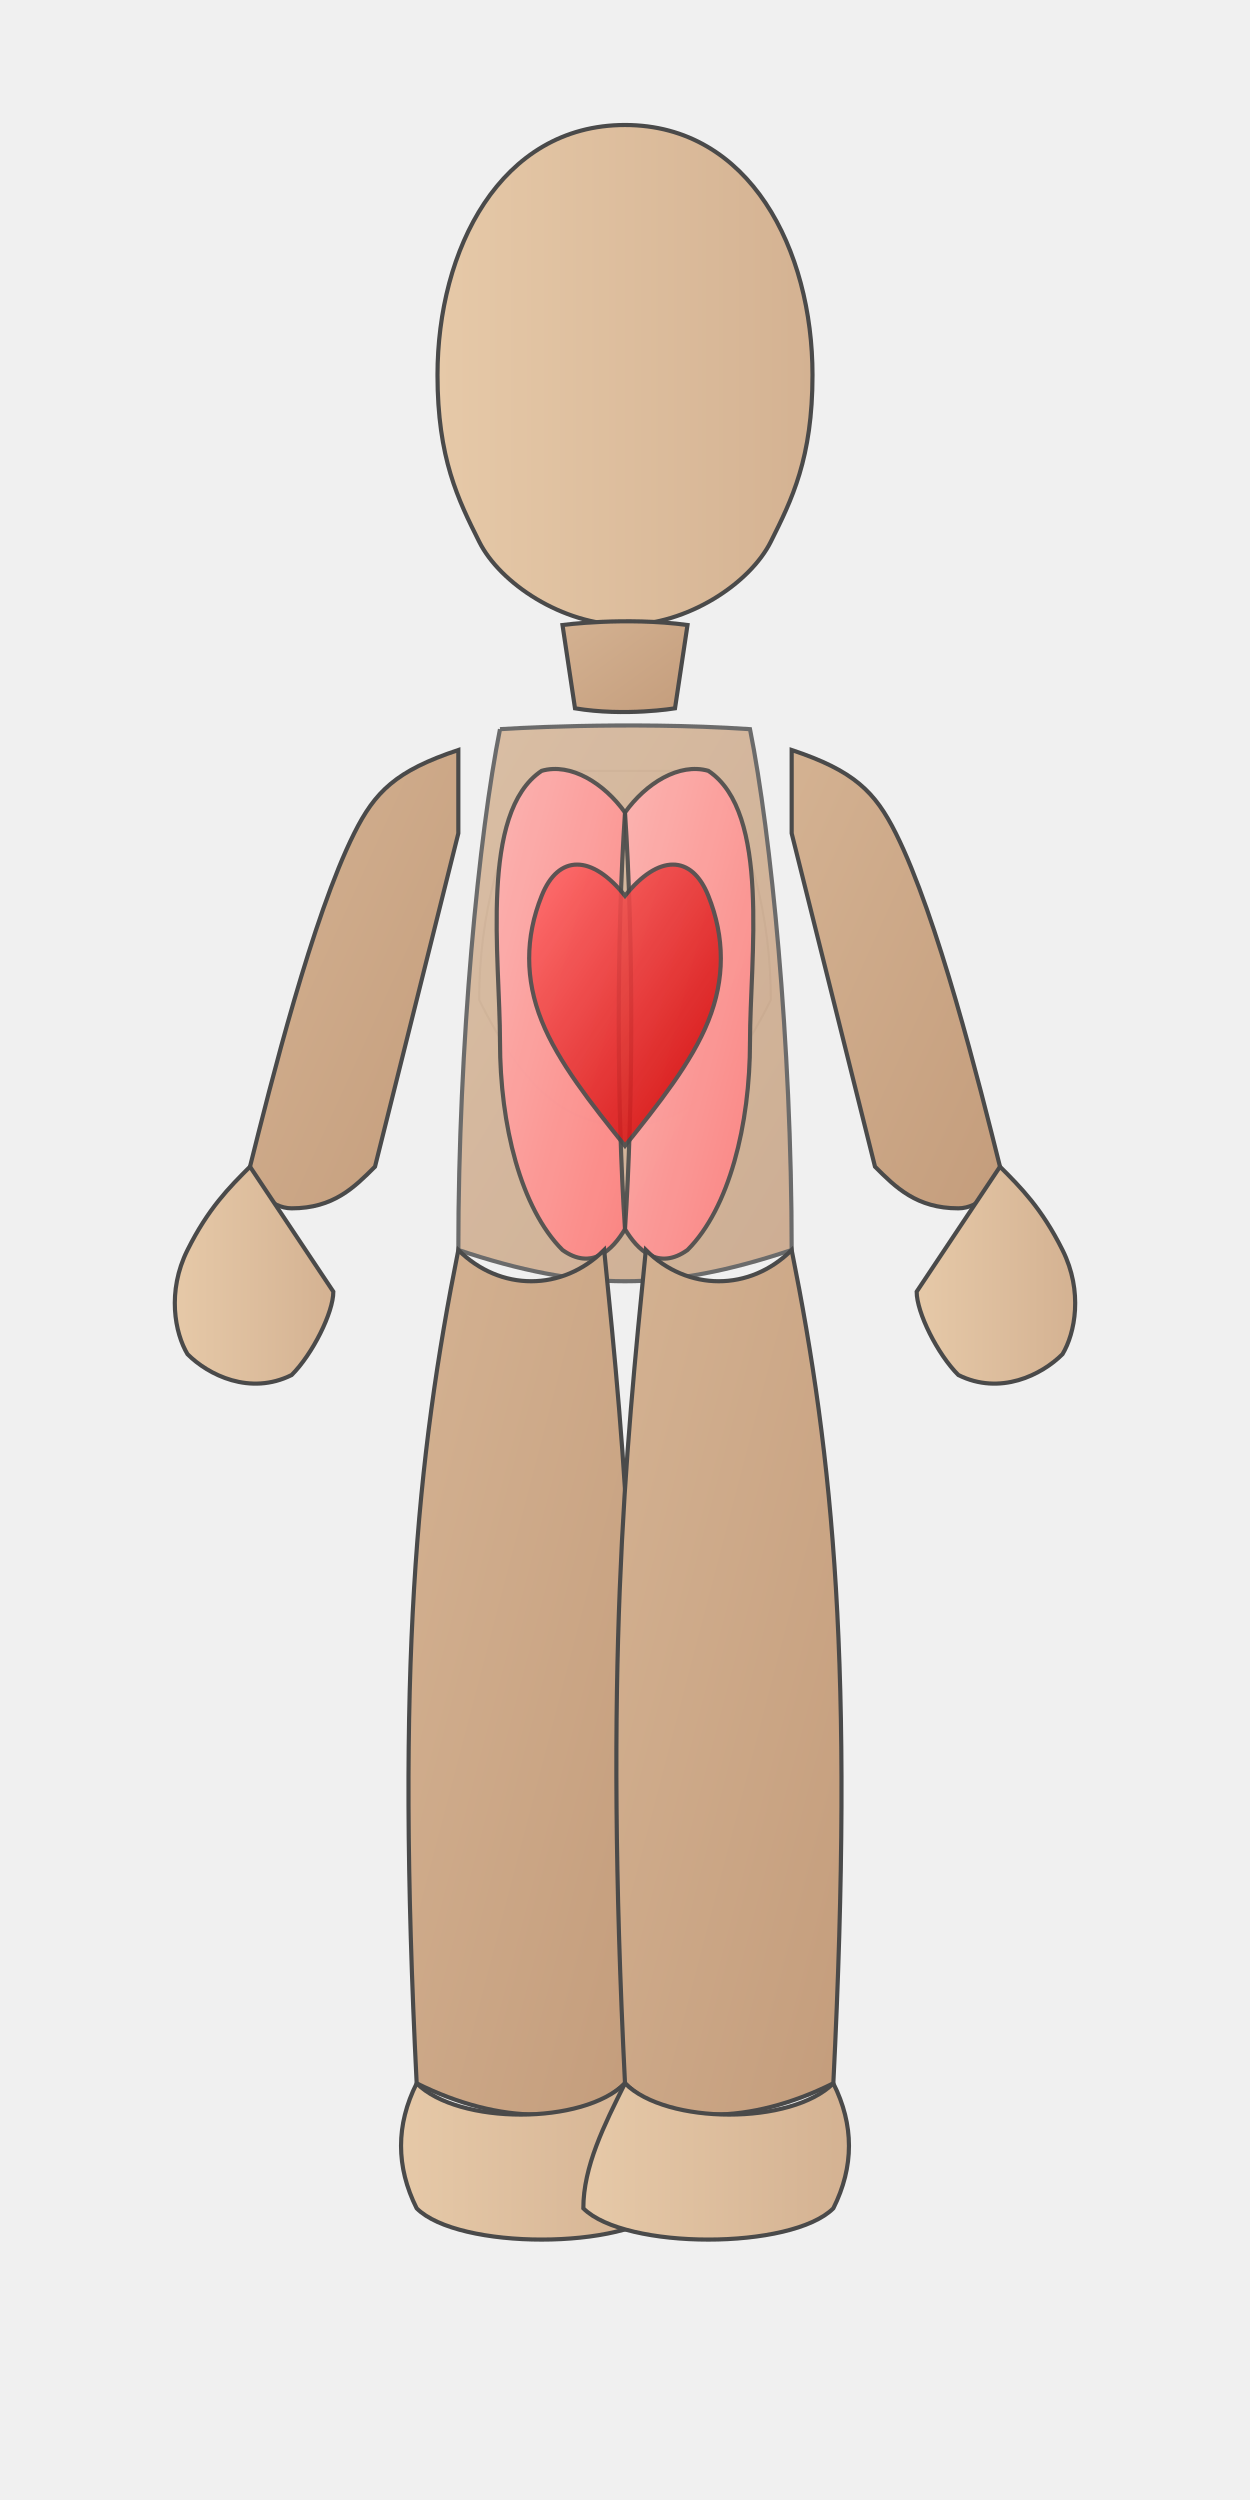
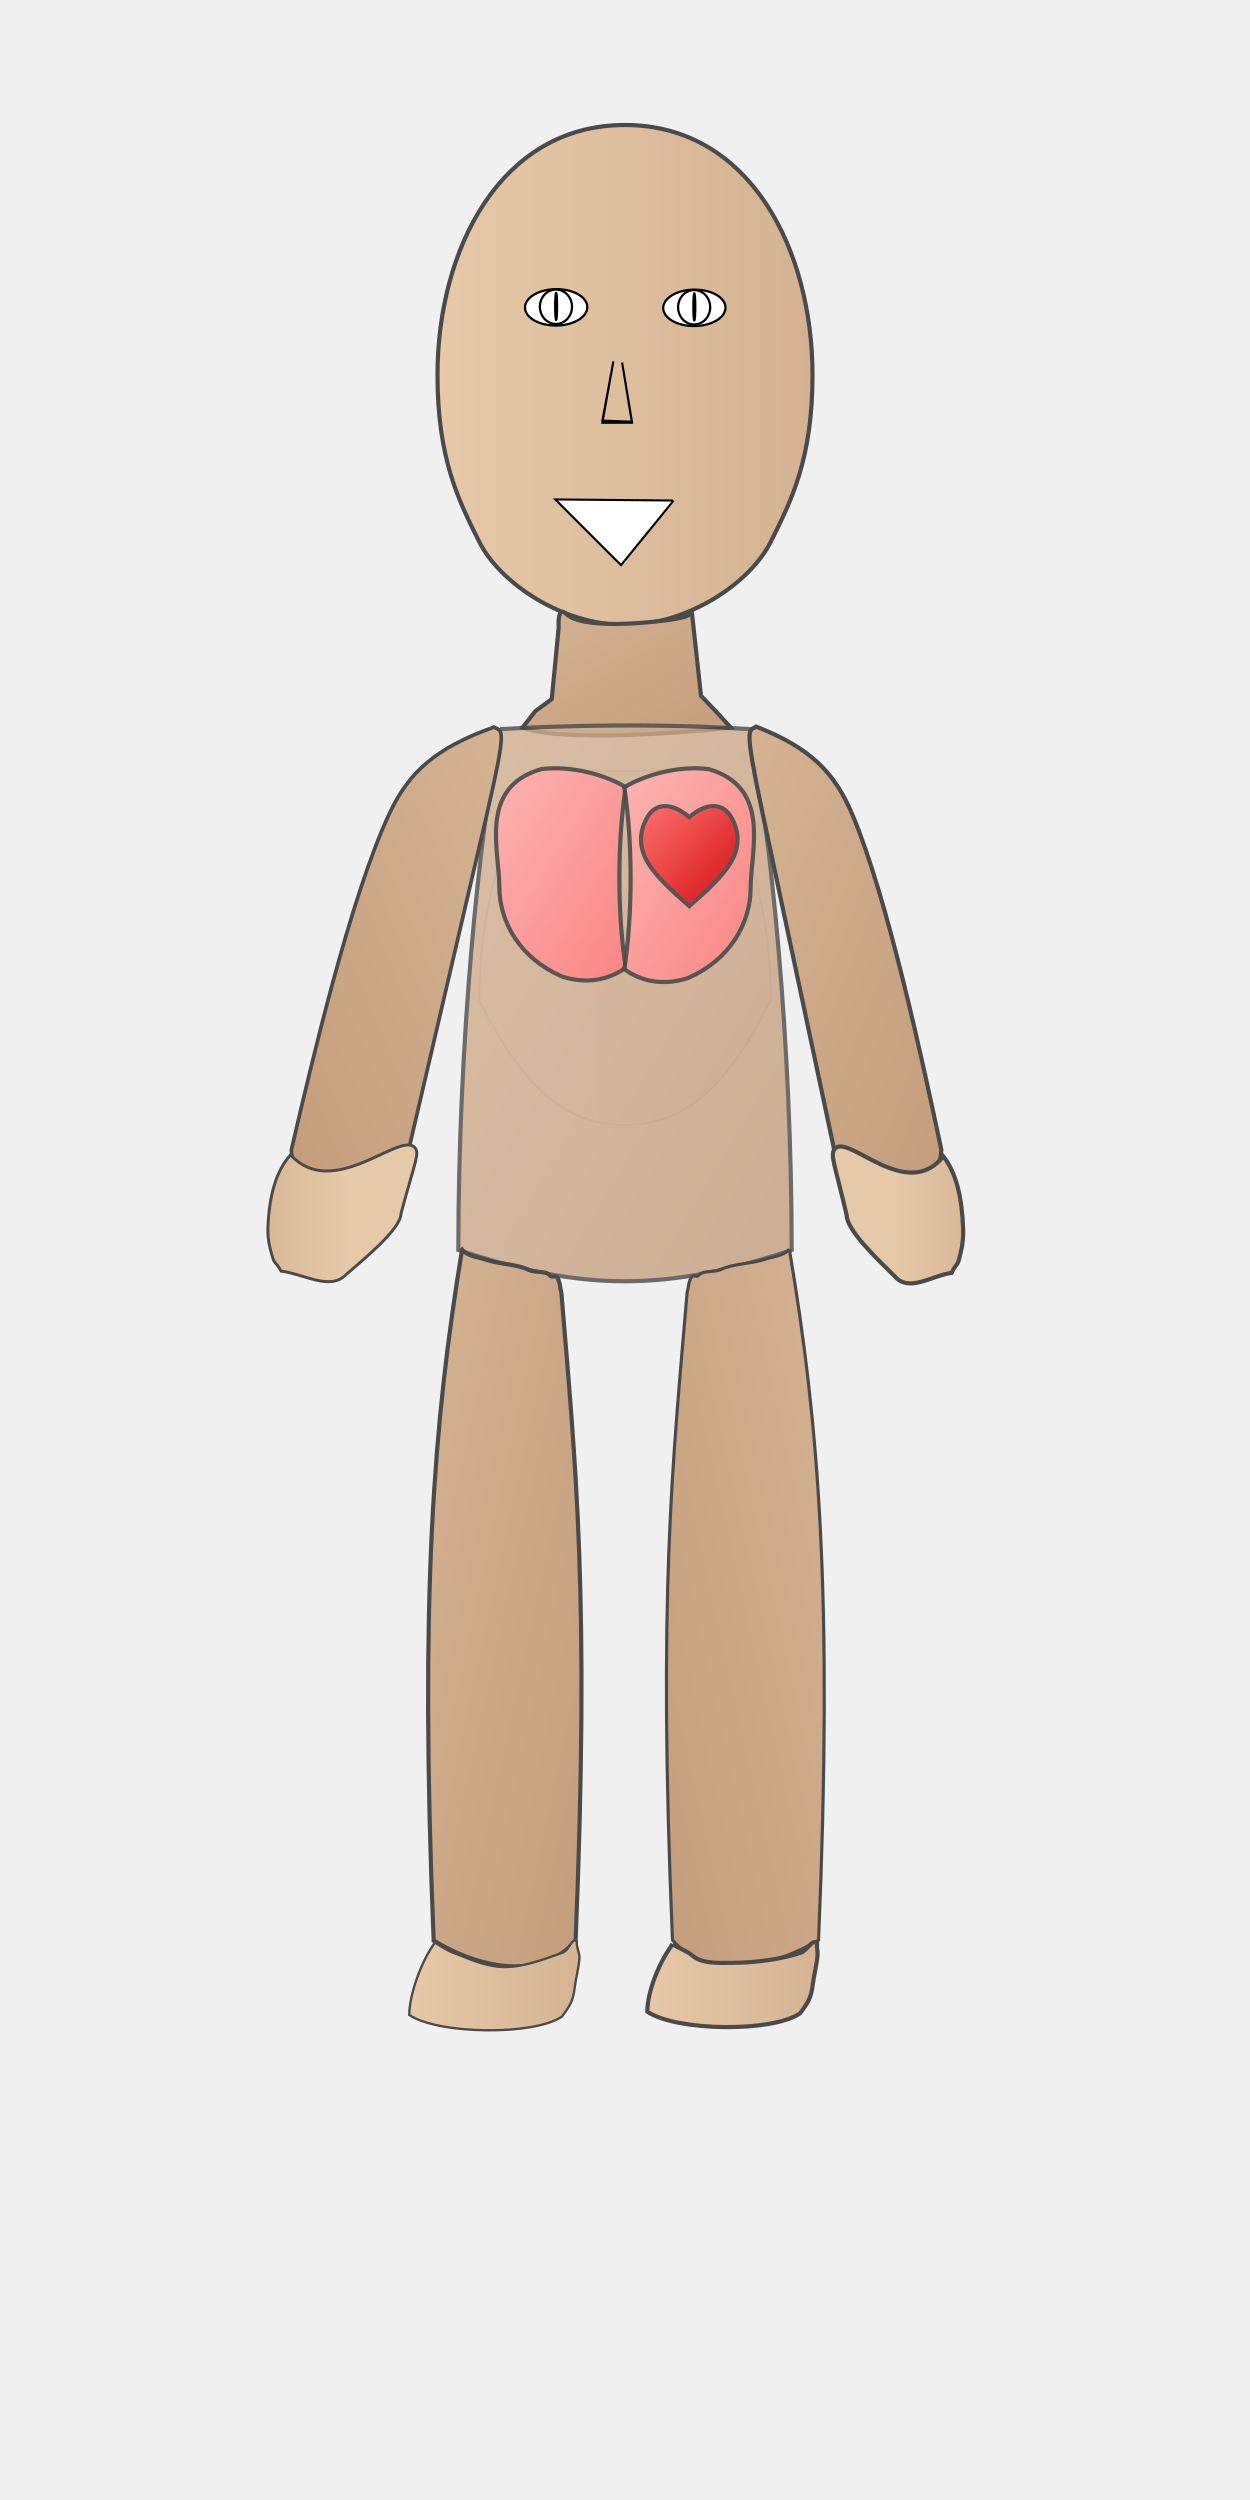
- <svg xmlns="http://www.w3.org/2000/svg" viewBox="0 0 300 600">
-   <defs>
+ <svg xmlns="http://www.w3.org/2000/svg" xmlns:xlink="http://www.w3.org/1999/xlink" viewBox="0 0 300 600" version="1.1" id="svg24">
+   <defs id="defs10">
+     <linearGradient id="linearGradient27" x1="0%" y1="0%" x2="100%" y2="100%">
+       <stop offset="0%" style="stop-color:#d4b292" id="stop26" />
+       <stop offset="100%" style="stop-color:#c49d7c" id="stop27" />
+     </linearGradient>
    <linearGradient id="skinTone" x1="0%" y1="0%" x2="100%" y2="0%">
-       <stop offset="0%" style="stop-color:#e6c9a8" />
-       <stop offset="100%" style="stop-color:#d4b292" />
+       <stop offset="0%" style="stop-color:#e6c9a8" id="stop1" />
+       <stop offset="100%" style="stop-color:#d4b292" id="stop2" />
    </linearGradient>
    <linearGradient id="muscleShading" x1="0%" y1="0%" x2="100%" y2="100%">
-       <stop offset="0%" style="stop-color:#d4b292" />
-       <stop offset="100%" style="stop-color:#c49d7c" />
+       <stop offset="0%" style="stop-color:#d4b292" id="stop3" />
+       <stop offset="100%" style="stop-color:#c49d7c" id="stop4" />
    </linearGradient>
-     <linearGradient id="heartGradient" x1="0%" y1="0%" x2="100%" y2="100%">
-       <stop offset="0%" style="stop-color:#ff6b6b" />
-       <stop offset="100%" style="stop-color:#cc0000" />
+     <linearGradient id="heartGradient" x1="153.068" y1="171.076" x2="209.928" y2="227.936" gradientTransform="matrix(0.416266,0,0,0.4305227,89.87595,119.6338)" gradientUnits="userSpaceOnUse">
+       <stop offset="0%" style="stop-color:#ff6b6b" id="stop5" />
+       <stop offset="100%" style="stop-color:#cc0000" id="stop6" />
    </linearGradient>
    <linearGradient id="lungGradient" x1="0%" y1="0%" x2="100%" y2="100%">
-       <stop offset="0%" style="stop-color:#ffb3b3" />
-       <stop offset="100%" style="stop-color:#ff8080" />
+       <stop offset="0%" style="stop-color:#ffb3b3" id="stop7" />
+       <stop offset="100%" style="stop-color:#ff8080" id="stop8" />
    </linearGradient>
    <linearGradient id="ribGradient" x1="0%" y1="0%" x2="100%" y2="0%">
-       <stop offset="0%" style="stop-color:#f0f0f0" />
-       <stop offset="100%" style="stop-color:#e0e0e0" />
+       <stop offset="0%" style="stop-color:#f0f0f0" id="stop9" />
+       <stop offset="100%" style="stop-color:#e0e0e0" id="stop10" />
    </linearGradient>
+     <linearGradient xlink:href="#lungGradient" id="linearGradient24" x1="288.524" y1="95.362" x2="349.922" y2="156.76" gradientTransform="matrix(0.5237656,0,0,0.8425589,-1.803149,103.8212)" gradientUnits="userSpaceOnUse" />
+     <linearGradient xlink:href="#lungGradient" id="linearGradient25" x1="229.098" y1="95.362" x2="290.496" y2="156.76" gradientTransform="matrix(0.523808,0,0,0.8364903,-1.478526,104.4004)" gradientUnits="userSpaceOnUse" />
+     <linearGradient xlink:href="#linearGradient27" id="linearGradient26" x1="279.274" y1="121.684" x2="355.116" y2="196.739" gradientTransform="matrix(0.5806596,0,0,1.487493,20.13563,-6.197917)" gradientUnits="userSpaceOnUse" />
+     <linearGradient xlink:href="#skinTone" id="linearGradient28" x1="256.497" y1="238.964" x2="302.132" y2="238.964" gradientTransform="matrix(0.5036756,0,0,0.8691715,85.14513,69.26479)" gradientUnits="userSpaceOnUse" />
+     <linearGradient xlink:href="#linearGradient27" id="linearGradient30" gradientUnits="userSpaceOnUse" gradientTransform="matrix(-0.6355676,0,0,1.48693,295.1598,-6.01792)" x1="279.274" y1="121.684" x2="355.116" y2="196.739" />
+     <linearGradient xlink:href="#skinTone" id="linearGradient31" gradientUnits="userSpaceOnUse" gradientTransform="matrix(-0.5754014,0,0,0.8679812,231.109,69.17811)" x1="256.497" y1="238.964" x2="302.132" y2="238.964" />
+     <linearGradient xlink:href="#muscleShading" id="linearGradient32" x1="189.796" y1="153.993" x2="296.878" y2="261.075" gradientTransform="matrix(0.3501291,0,0,1.613162,35.95216,51.20037)" gradientUnits="userSpaceOnUse" />
+     <linearGradient xlink:href="#muscleShading" id="linearGradient33" gradientUnits="userSpaceOnUse" gradientTransform="matrix(-0.3603087,0,0,1.613071,266.5619,51.12831)" x1="189.796" y1="153.993" x2="296.878" y2="261.075" />
+     <linearGradient xlink:href="#skinTone" id="linearGradient34" x1="108.055" y1="644.416" x2="158.203" y2="644.416" gradientTransform="matrix(0.8820959,0,0,0.3604722,59.70676,236.1645)" gradientUnits="userSpaceOnUse" />
+     <linearGradient xlink:href="#skinTone" id="linearGradient35" gradientUnits="userSpaceOnUse" gradientTransform="matrix(0.8820959,0,0,0.3604722,2.561024,236.9345)" x1="108.055" y1="644.416" x2="158.203" y2="644.416" />
  </defs>
-   <style>
+   <style id="style10">
    .body-part, .organ {
      transition: all 0.3s;
      stroke: #4a4a4a;
      stroke-width: 1;
    }
    .body-part:hover, .organ:hover {
      filter: brightness(1.2);
      cursor: pointer;
    }
    .label {
      font-family: Arial;
      font-size: 12px;
      fill: #333;
      visibility: hidden;
    }
    .body-part:hover + .label, .organ:hover + .label {
      visibility: visible;
    }
    .organ {
      opacity: 0.9;
    }
    .ribs {
      opacity: 0.3;
      stroke: #888;
      stroke-width: 0.5;
    }
  </style>
-   <path class="ribs" d="M130 185      C140 185, 160 185, 170 185     C180 200, 185 220, 185 240     C175 260, 165 270, 150 270     C135 270, 125 260, 115 240     C115 220, 120 200, 130 185" fill="url(#ribGradient)" />
-   <path class="body-part" d="M150 30      C180 30, 195 60, 195 90      C195 110, 190 120, 185 130     C180 140, 165 150, 150 150     C135 150, 120 140, 115 130     C110 120, 105 110, 105 90     C105 60, 120 30, 150 30" fill="url(#skinTone)" />
-   <text class="label" x="200" y="90">Head</text>
-   <path class="body-part" d="M135 150      C135 150, 150 148, 165 150     L162 170      C162 170, 150 172, 138 170 Z" fill="url(#muscleShading)" />
-   <text class="label" x="180" y="160">Neck</text>
-   <path class="body-part" d="M120 175      C120 175, 150 173, 180 175     C185 200, 190 250, 190 300     C160 310, 140 310, 110 300     C110 250, 115 200, 120 175" fill="url(#muscleShading)" opacity="0.8" />
-   <text class="label" x="200" y="230">Torso</text>
-   <path class="organ" d="M130 185     C115 195, 120 230, 120 250     C120 270, 125 290, 135 300     C142 305, 147 300, 150 295     C148 265, 148 225, 150 195     C145 188, 137 183, 130 185Z" fill="url(#lungGradient)" />
-   <text class="label" x="110" y="250">Right Lung</text>
-   <path class="organ" d="M170 185     C185 195, 180 230, 180 250     C180 270, 175 290, 165 300     C158 305, 153 300, 150 295     C152 265, 152 225, 150 195     C155 188, 163 183, 170 185Z" fill="url(#lungGradient)" />
-   <text class="label" x="180" y="250">Left Lung</text>
-   <path class="organ" d="M150 215     C158 205, 166 205, 170 215     C174 225, 174 235, 170 245     C166 255, 158 265, 150 275     C142 265, 134 255, 130 245     C126 235, 126 225, 130 215     C134 205, 142 205, 150 215Z" fill="url(#heartGradient)" />
-   <text class="label" x="140" y="245">Heart</text>
-   <path class="body-part" d="M110 180     C95 185, 90 190, 85 200     C75 220, 65 260, 60 280     C60 285, 65 290, 70 290     C80 290, 85 285, 90 280     C95 260, 105 220, 110 200Z" fill="url(#muscleShading)" />
-   <path class="body-part" d="M190 180     C205 185, 210 190, 215 200     C225 220, 235 260, 240 280     C240 285, 235 290, 230 290     C220 290, 215 285, 210 280     C205 260, 195 220, 190 200Z" fill="url(#muscleShading)" />
-   <path class="body-part" d="M110 300     C120 310, 135 310, 145 300     C150 350, 155 400, 150 500     C140 510, 120 510, 100 500     C95 400, 100 350, 110 300Z" fill="url(#muscleShading)" />
-   <path class="body-part" d="M155 300     C165 310, 180 310, 190 300     C200 350, 205 400, 200 500     C180 510, 160 510, 150 500     C145 400, 150 350, 155 300Z" fill="url(#muscleShading)" />
-   <path class="body-part" d="M60 280     C55 285, 50 290, 45 300     C40 310, 42 320, 45 325     C50 330, 60 335, 70 330     C75 325, 80 315, 80 310Z" fill="url(#skinTone)" />
-   <path class="body-part" d="M240 280     C245 285, 250 290, 255 300     C260 310, 258 320, 255 325     C250 330, 240 335, 230 330     C225 325, 220 315, 220 310Z" fill="url(#skinTone)" />
-   <path class="body-part" d="M100 500     C110 510, 140 510, 150 500     C155 510, 160 520, 160 530     C150 540, 110 540, 100 530     C95 520, 95 510, 100 500Z" fill="url(#skinTone)" />
-   <path class="body-part" d="M150 500     C160 510, 190 510, 200 500     C205 510, 205 520, 200 530     C190 540, 150 540, 140 530     C140 520, 145 510, 150 500Z" fill="url(#skinTone)" />
+   <path class="ribs" d="M130 185      C140 185, 160 185, 170 185     C180 200, 185 220, 185 240     C175 260, 165 270, 150 270     C135 270, 125 260, 115 240     C115 220, 120 200, 130 185" fill="url(#ribGradient)" id="path10" />
+   <path class="body-part" d="m 150,30 c 30,0 45,30 45,60 0,20 -5,30 -10,40 -5,10 -20,20 -35,20 -15,0 -30,-10 -35,-20 -5,-10 -10,-20 -10,-40 0,-30 15,-60 45,-60" fill="url(#skinTone)" id="path11" />
+   <path class="body-part" d="m 134.08,150.657 c 0,0 -0.395,-5.451 1.771,-3.337 3.359,3.277 15.992,2.661 24.626,1.464 7.465,-1.035 4.08,-2.006 5.575,-1.807 l 2.187,20.012 3.393,3.531 3.775,4.122 c 0,0 -38.024,4.23 -50.024,0 l 3.081,-3.954 3.953,-2.907 z" fill="url(#muscleShading)" id="path12" />
+   <path class="body-part" d="M120 175      C120 175, 150 173, 180 175     C185 200, 190 250, 190 300     C160 310, 140 310, 110 300     C110 250, 115 200, 120 175" fill="url(#muscleShading)" opacity="0.8" id="path13" />
+   <path class="organ" d="m 129.949,184.579 c -15.165,4.334 -10.11,19.503 -10.11,28.171 0,8.668 5.055,17.336 15.165,21.67 7.077,2.167 12.132,0 15.165,-2.167 -2.022,-13.002 -2.022,-30.338 0,-43.34 -5.055,-3.034 -13.143,-5.201 -20.22,-4.334 z" fill="url(#lungGradient)" id="path14" style="fill:url(#linearGradient25)" />
+   <path class="organ" d="m 170.05,184.582 c 15.164,4.365 10.109,19.644 10.109,28.375 0,8.731 -5.055,17.462 -15.164,21.827 -7.076,2.183 -12.131,0 -15.164,-2.183 2.022,-13.096 2.022,-30.558 0,-43.654 5.055,-3.056 13.142,-5.239 20.218,-4.365 z" fill="url(#lungGradient)" id="path15" style="fill:url(#linearGradient24)" />
+   <path class="organ" d="m 165.428,196.132 c 4.029,-3.558 8.059,-3.558 10.074,0 2.015,3.558 2.015,7.116 0,10.674 -2.015,3.558 -6.044,7.116 -10.074,10.674 -4.029,-3.558 -8.059,-7.116 -10.074,-10.674 -2.015,-3.558 -2.015,-7.116 0,-10.674 2.015,-3.558 6.044,-3.558 10.074,0 z" fill="url(#heartGradient)" id="path16" style="fill:url(#heartGradient);fill-rule:nonzero" />
+   <path class="body-part" d="m 181.48,174.389 c 12.861,5.037 18.707,10.818 22.994,20.892 8.574,20.148 17.148,60.444 21.435,80.592 0,5.037 -4.287,10.074 -8.574,10.074 -8.574,0 -12.861,-5.037 -17.148,-10.074 -4.287,-20.148 -12.861,-60.444 -17.148,-80.592 -4.662,-22.011 -3.239,-19.687 -1.559,-20.892 z" fill="url(#muscleShading)" id="path18" style="fill:url(#linearGradient26)" />
+   <path class="body-part" d="m 118.559,174.501 c -14.077,5.035 -20.476,10.814 -25.168,20.884 -9.385,20.14 -18.769,60.421 -23.462,80.561 0,5.035 4.692,10.07 9.385,10.07 9.385,0 14.077,-5.035 18.769,-10.07 4.692,-20.14 14.077,-60.421 18.769,-80.561 5.103,-22.003 3.545,-19.679 1.707,-20.884 z" fill="url(#muscleShading)" id="path18-4" style="fill:url(#linearGradient30);stroke:#4a4a4a;stroke-width:0.889" />
+   <path class="body-part" d="m 110.895,299.91 c 1.326,1.614 3.922,1.786 5.768,2.422 3.36,1.157 7.293,0.993 10.242,2.446 1.492,0.735 3.992,0.14 5.038,1.286 0.709,0.777 0.946,-0.105 1.629,0.389 0.746,0.539 0.951,3.203 1.168,3.918 3.406,41.452 6.813,72.443 3.406,155.346 -6.813,8.29 -20.439,8.29 -34.065,0 -3.406,-82.903 0,-124.355 6.813,-165.806 z" fill="url(#muscleShading)" id="path19" style="fill:url(#linearGradient32)" />
+   <path class="body-part" d="m 189.441,299.823 c -1.365,1.613 -4.036,1.786 -5.936,2.421 -3.458,1.157 -7.505,0.993 -10.539,2.445 -1.535,0.735 -4.109,0.14 -5.185,1.286 -0.73,0.777 -0.973,-0.105 -1.676,0.389 -0.767,0.539 -0.978,3.202 -1.202,3.918 -3.506,41.449 -7.011,72.439 -3.506,155.337 7.011,8.29 21.033,8.29 35.055,0 3.506,-82.898 0,-124.348 -7.011,-165.797 z" fill="url(#muscleShading)" id="path19-5" style="fill:url(#linearGradient33);stroke:#4a4a4a;stroke-width:0.762" />
+   <path class="body-part" d="m 226.402,277.529 c 2.943,3.719 4.498,9.51 4.754,17.505 0.109,3.388 -0.623,5.65 -0.889,6.796 -0.495,2.133 -0.722,1.232 -1.871,3.651 -4.914,0.696 -10.274,4.809 -13.663,0.827 -3.469,-3.456 -11.53,-10.932 -11.53,-14.651 -3.051,-13.057 -4.079,-14.608 -2.765,-16.02 3.218,-3.459 17.191,12.956 25.963,1.893 z" fill="url(#skinTone)" id="path22" style="fill:url(#linearGradient28)" />
+   <path class="body-part" d="m 161.407,466.617 c 1.089,0.742 3.619,1.718 4.703,2.678 2.206,1.954 5.769,1.819 9.485,1.796 5.888,-0.036 12.147,-0.923 16.55,-2.431 1.738,-0.595 2.701,-3.385 3.951,-2.307 -0.095,1.376 0.167,1.748 0.125,2.609 -0.112,2.314 -0.911,5.191 -1.141,7.222 -0.38,3.355 -1.23,4.532 -3.058,7.021 -6.833,4.654 -29.826,4.259 -36.658,-0.394 0,-4.654 2.628,-11.542 6.044,-16.196 z" fill="url(#skinTone)" id="path24" style="fill:url(#linearGradient34)" />
+   <path class="body-part" d="m 104.393,466.204 c 1.089,0.742 3.204,2.072 4.572,2.547 2.6,0.903 5.243,2.344 9.485,3.11 5.794,1.047 12.147,-1.712 16.55,-3.219 1.738,-0.595 2.175,-3.779 3.425,-2.701 -0.095,1.376 0.692,2.931 0.651,3.792 -0.112,2.314 -0.911,5.191 -1.141,7.222 -0.38,3.355 -1.23,4.532 -3.058,7.021 -6.833,4.654 -29.826,4.259 -36.658,-0.394 0,-4.654 2.759,-12.725 6.175,-17.378 z" fill="url(#skinTone)" id="path24-1" style="fill:url(#linearGradient35);stroke:#4a4a4a;stroke-width:0.564" />
+   <path class="body-part" d="m 69.736,277.157 c -3.362,3.714 -5.139,9.497 -5.431,17.481 -0.124,3.384 0.712,5.642 1.016,6.786 0.565,2.13 0.825,1.23 2.137,3.646 5.614,0.695 11.737,4.803 15.608,0.826 3.963,-3.451 13.171,-10.917 13.171,-14.63 3.486,-13.039 4.66,-14.588 3.159,-15.999 -3.676,-3.454 -19.639,12.938 -29.66,1.89 z" fill="url(#skinTone)" id="path22-2" style="fill:url(#linearGradient31);stroke:#4a4a4a;stroke-width:0.707" />
+   <ellipse style="fill:#ffffff;fill-opacity:1;fill-rule:nonzero;stroke:#000000;stroke-width:0.542;stroke-opacity:1" id="path36-2" ry="7.478" rx="4.369" cy="-132.798" cx="74.974" transform="rotate(89.47834)" />
+   <ellipse style="fill:#ffffff;fill-opacity:1;fill-rule:nonzero;stroke:#000000;stroke-width:0.542;stroke-opacity:1" id="path36" ry="4.132" rx="3.853" cy="73.623" cx="133.425" />
+   <ellipse style="fill:none;fill-rule:nonzero;stroke:#000000;stroke-width:0.5;stroke-dasharray:none;stroke-opacity:1" id="path37" ry="3.299" rx="0.252" cy="73.535" cx="133.471" />
+   <ellipse style="fill:#ffffff;fill-opacity:1;fill-rule:nonzero;stroke:#000000;stroke-width:0.542;stroke-opacity:1" id="path36-2-4" ry="7.478" rx="4.369" cy="-165.964" cx="75.395" transform="rotate(89.47834)" />
+   <ellipse style="fill:#ffffff;fill-opacity:1;fill-rule:nonzero;stroke:#000000;stroke-width:0.542;stroke-opacity:1" id="path36-23" ry="4.132" rx="3.853" cy="73.743" cx="166.594" />
+   <ellipse style="fill:none;fill-rule:nonzero;stroke:#000000;stroke-width:0.5;stroke-dasharray:none;stroke-opacity:1" id="path37-2" ry="3.299" rx="0.252" cy="73.655" cx="166.639" />
+   <path style="fill:#ffffff;fill-opacity:1;fill-rule:nonzero;stroke:#000000;stroke-width:0.5;stroke-dasharray:none;stroke-opacity:1" d="m 133.273,119.866 c 28.652,0.263 28.389,0.263 28.389,0.263 l -12.618,15.509 z" id="path38" />
+   <path style="fill:#ffffff;fill-opacity:1;fill-rule:nonzero;stroke:#000000;stroke-width:0.5;stroke-dasharray:none;stroke-opacity:1" d="m 147.204,86.745 -2.629,14.72 h 7.097 l -2.366,-14.458 2.366,14.195 -7.097,-0.263 z" id="path39" />
</svg>
